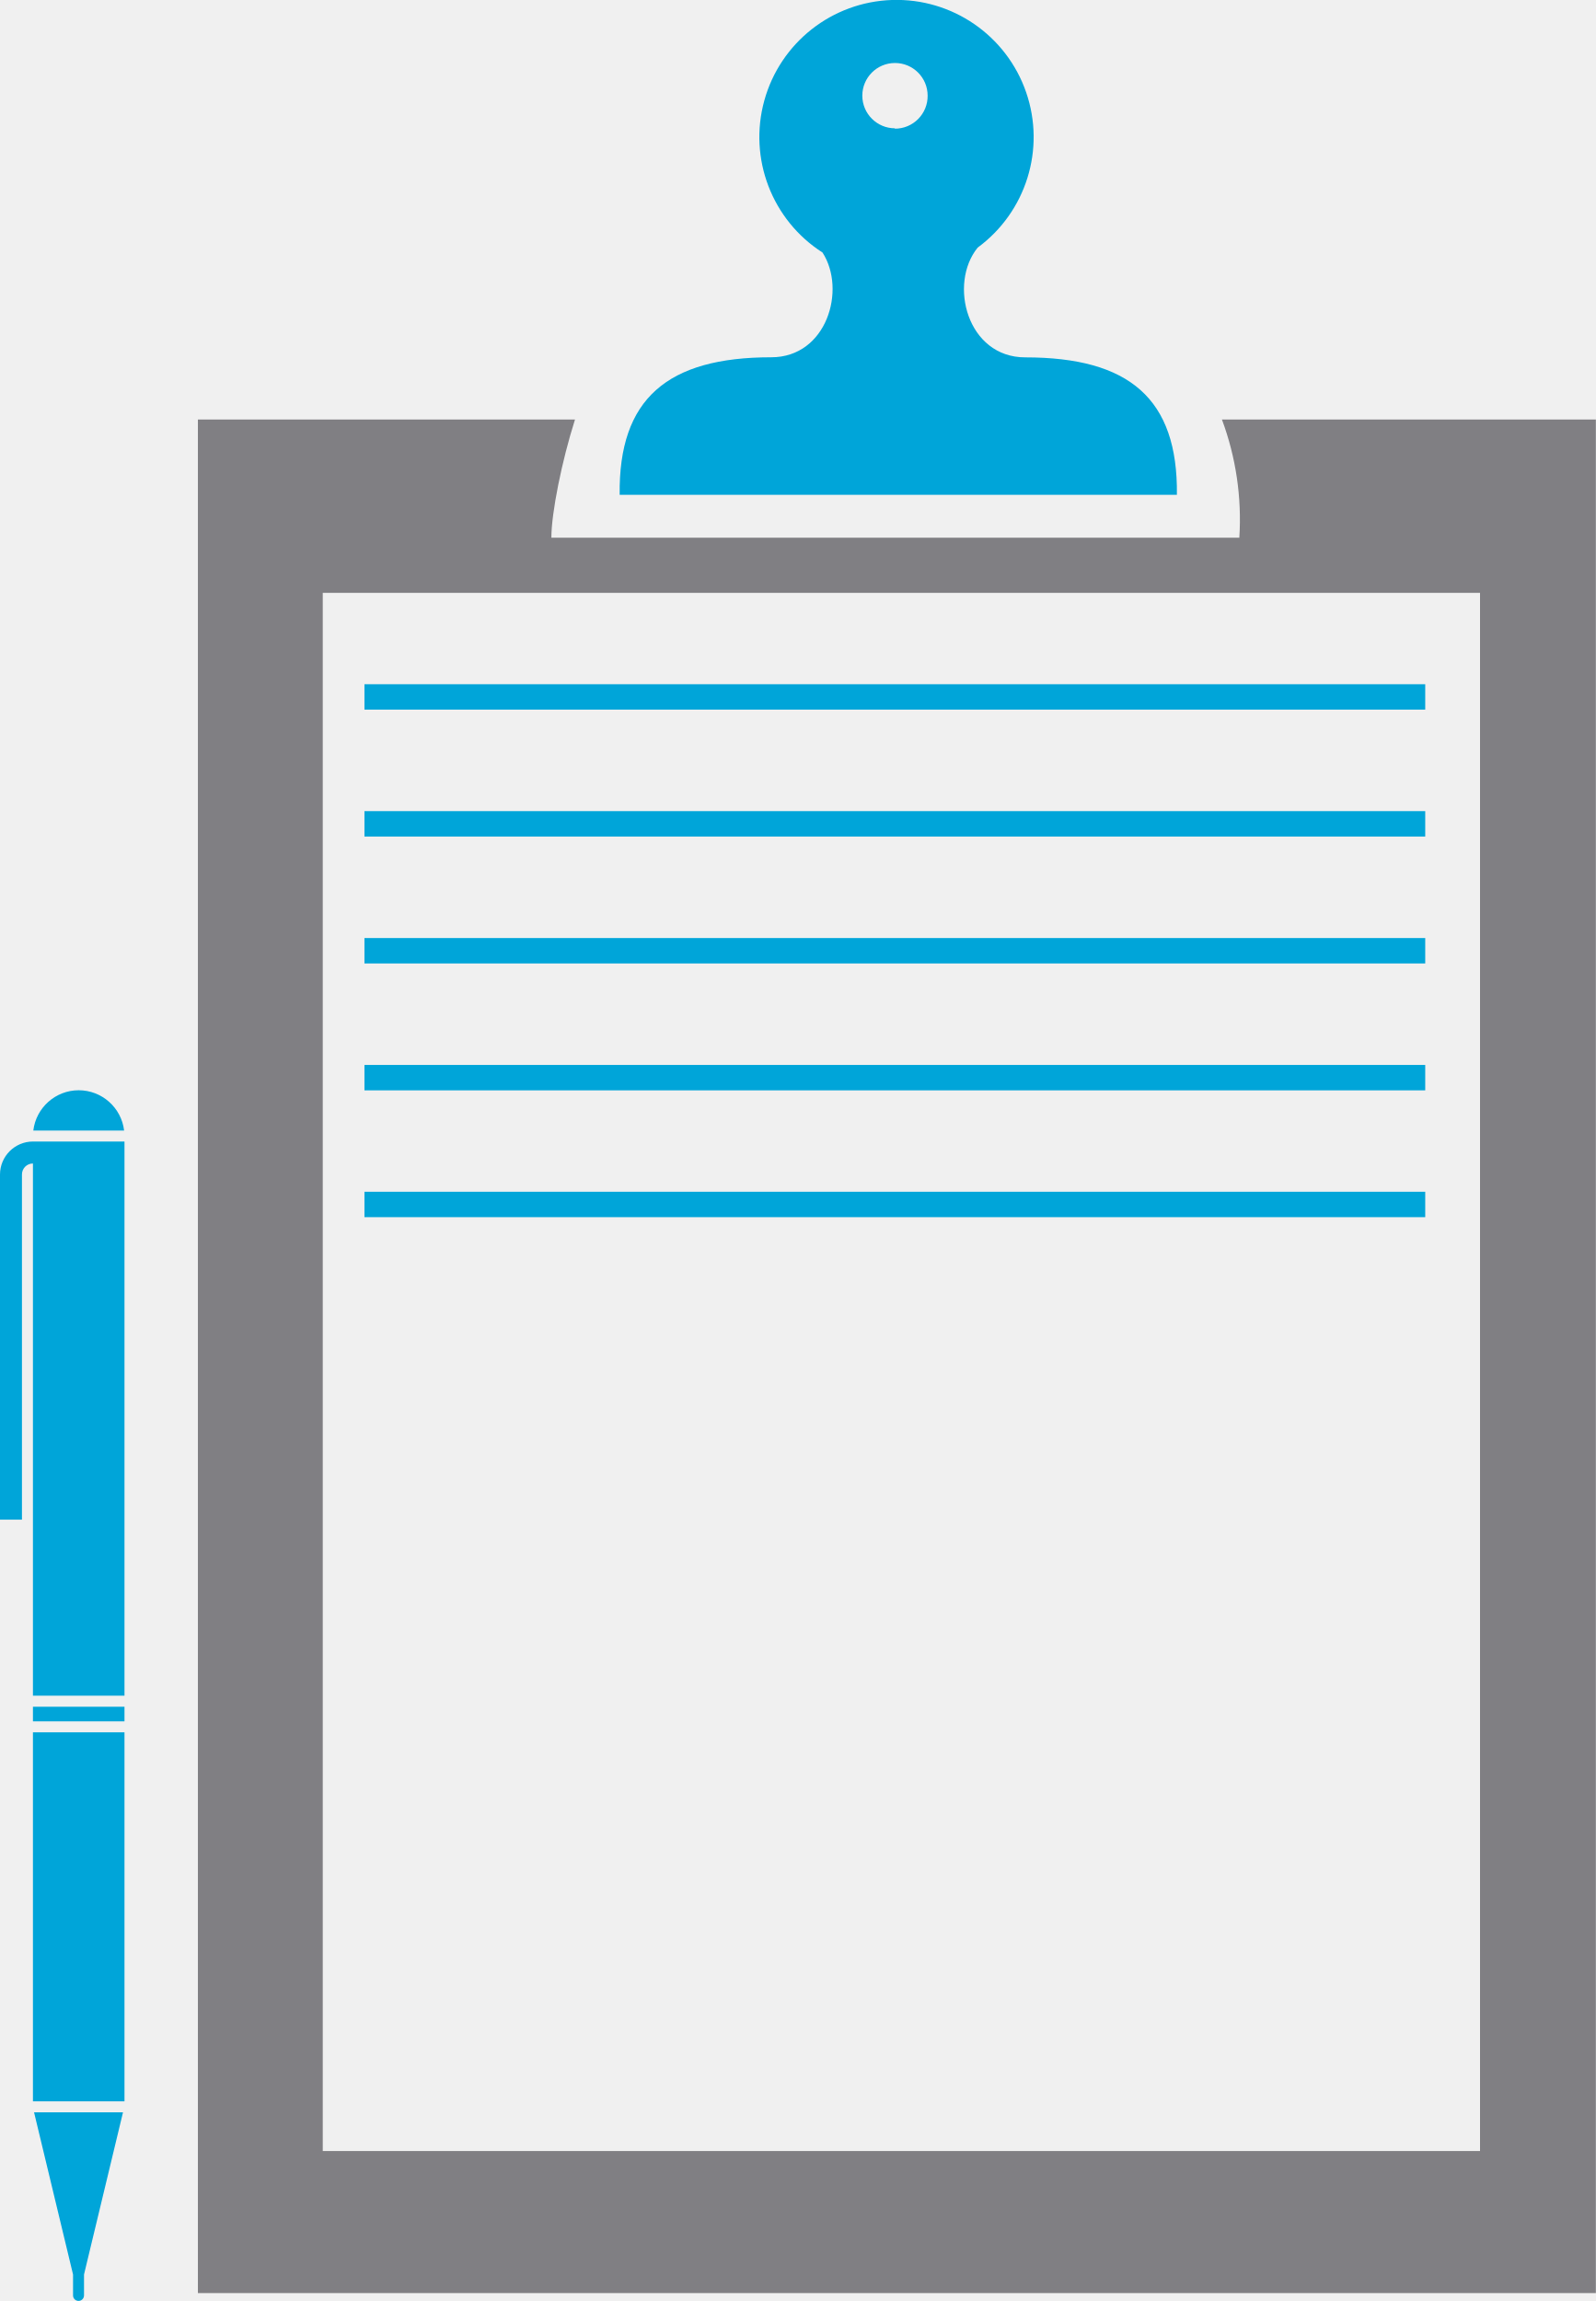
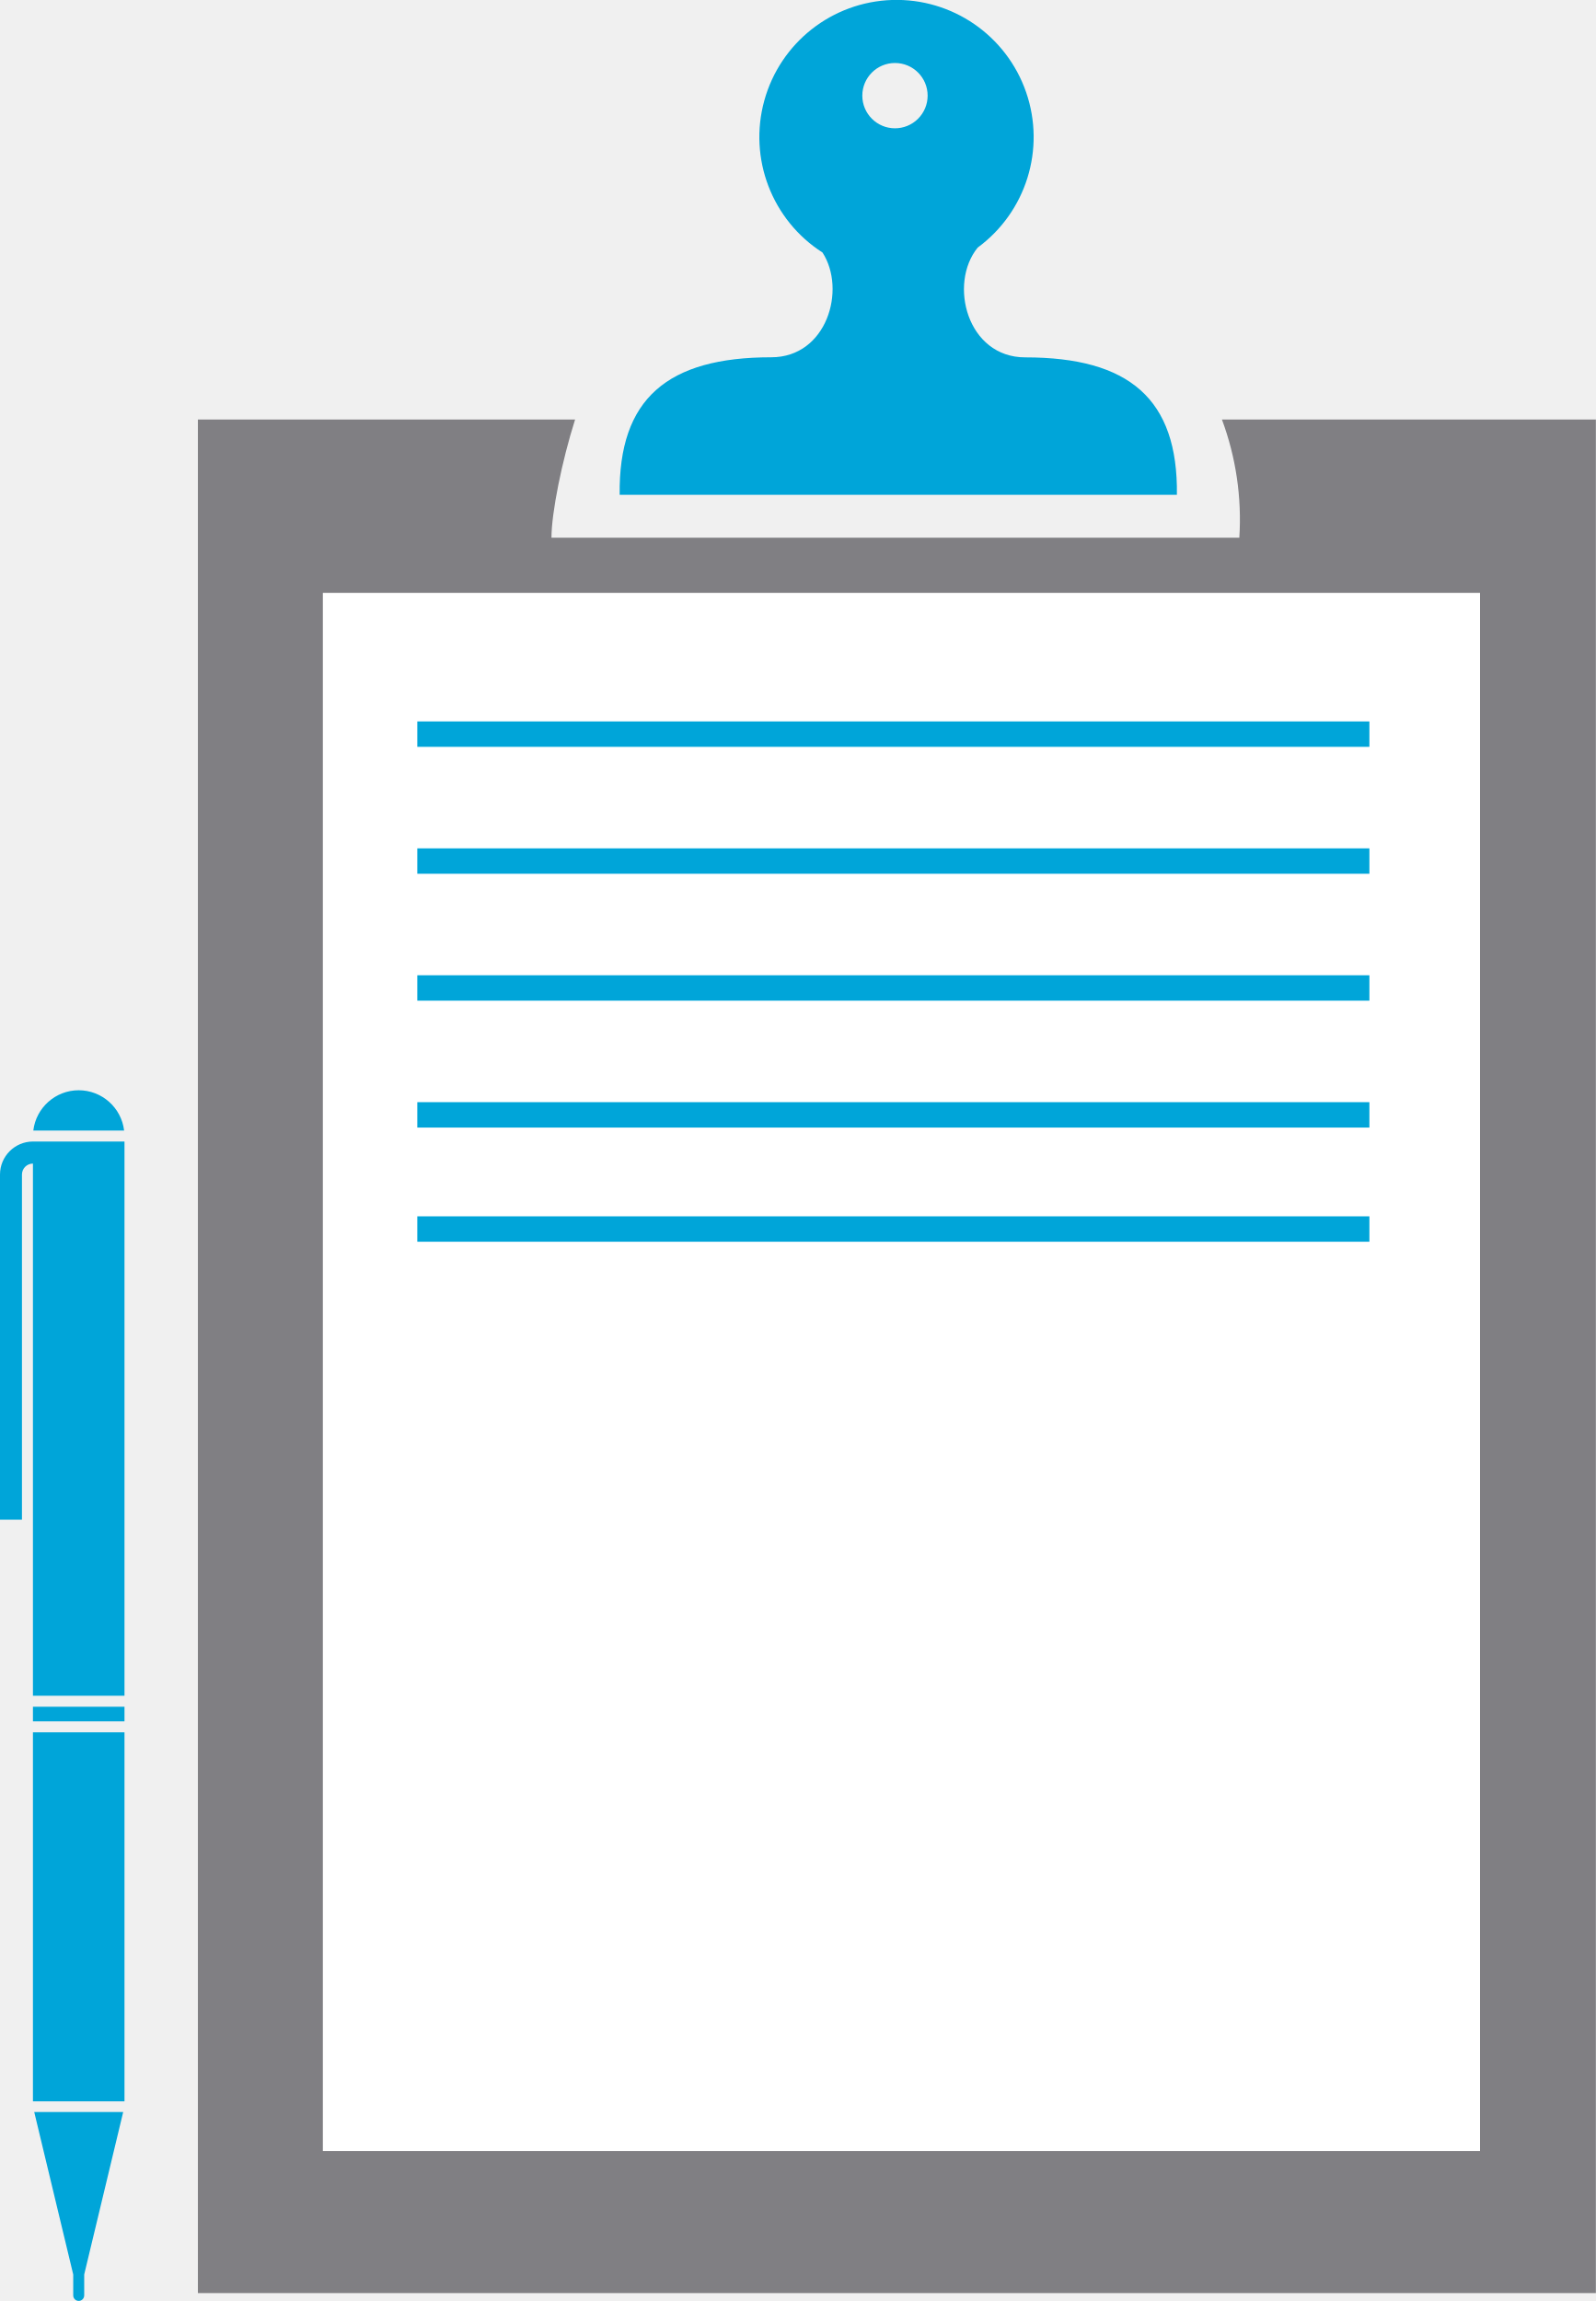
<svg xmlns="http://www.w3.org/2000/svg" id="Layer_1" data-name="Layer 1" viewBox="0 0 171.52 247.31">
  <defs>
-     <style>.cls-1{fill:#00a5d9;}.cls-2{fill:#807f83;}</style>
+     <style>.cls-1{fill:#807f83;}.cls-2{fill:#fff;}.cls-3{fill:#00a5d9;}</style>
  </defs>
-   <path class="cls-1" d="M319.34,191.58c-6.24,0-8.28-7.9-5.11-11.8a14.74,14.74,0,1,0-16.68.53c2.59,4,.46,11.26-5.5,11.26-11.16,0-16.43,4.45-16.3,14.78h59.89C335.76,196,330.5,191.58,319.34,191.58Zm-14-24.62a3.51,3.51,0,1,1,3.51-3.51A3.51,3.51,0,0,1,305.32,167Z" transform="translate(-209.15 -153.17)" />
-   <path class="cls-2" d="M340.48,198.26a30.79,30.79,0,0,1,1.87,12.7H268.41c0-2.66,1.12-8.24,2.54-12.7H230.42V399.63H380.67V198.26H340.48Zm27.74,186.1H243.84V216.89H368.22V384.36Z" transform="translate(-209.15 -153.17)" />
-   <rect class="cls-1" x="39.17" y="73.54" width="114.01" height="2.73" />
-   <rect class="cls-1" x="39.17" y="87.18" width="114.01" height="2.73" />
-   <rect class="cls-1" x="39.17" y="100.82" width="114.01" height="2.73" />
-   <rect class="cls-1" x="39.17" y="114.46" width="114.01" height="2.73" />
-   <rect class="cls-1" x="39.17" y="128.09" width="114.01" height="2.73" />
-   <rect class="cls-1" x="3.54" y="183.44" width="9.84" height="1.57" />
-   <path class="cls-1" d="M211.51,316.5V279.4a1.18,1.18,0,0,1,1.18-1.18h0v57.2h9.84V275.86h-9.84a3.55,3.55,0,0,0-3.54,3.54V316.5h2.36Z" transform="translate(-209.15 -153.17)" />
-   <rect class="cls-1" x="3.54" y="186.19" width="9.84" height="39.66" />
-   <path class="cls-1" d="M217,397.63v2.25a0.59,0.59,0,0,0,1.18,0v-2.25l4.19-17.43h-9.56Z" transform="translate(-209.15 -153.17)" />
-   <path class="cls-1" d="M217.61,270.35a4.92,4.92,0,0,0-4.88,4.33h9.76A4.92,4.92,0,0,0,217.61,270.35Z" transform="translate(-209.15 -153.17)" />
+   <path class="cls-1" d="M131.33,45.09a30.79,30.79,0,0,1,1.87,12.7H59.27c0-2.66,1.12-8.24,2.54-12.7H21.27V246.46H171.52V45.09H131.33Z" />
+   <rect class="cls-2" x="34.7" y="63.72" width="124.37" height="167.47" />
+   <path class="cls-3" d="M110.19,38.41c-6.24,0-8.28-7.9-5.11-11.8a14.74,14.74,0,1,0-16.68.53c2.59,4,.46,11.26-5.5,11.26-11.16,0-16.43,4.45-16.3,14.78h59.89C126.62,42.87,121.35,38.41,110.19,38.41Zm-14-24.62a3.51,3.51,0,1,1,3.51-3.51A3.51,3.51,0,0,1,96.17,13.79Z" />
+   <rect class="cls-3" x="44.85" y="77.54" width="102.33" height="2.73" />
+   <rect class="cls-3" x="44.85" y="91.18" width="102.33" height="2.73" />
+   <rect class="cls-3" x="44.85" y="104.82" width="102.33" height="2.73" />
+   <rect class="cls-3" x="44.85" y="118.46" width="102.33" height="2.73" />
+   <rect class="cls-3" x="44.85" y="130.73" width="102.33" height="2.73" />
+   <rect class="cls-3" x="3.54" y="183.44" width="9.84" height="1.57" />
+   <path class="cls-3" d="M2.36,163.33V126.24a1.18,1.18,0,0,1,1.18-1.18h0v57.2h9.84V122.69H3.54A3.55,3.55,0,0,0,0,126.24v37.09H2.36Z" />
+   <rect class="cls-3" x="3.54" y="186.19" width="9.84" height="39.66" />
+   <path class="cls-3" d="M7.87,244.46v2.25a0.59,0.59,0,0,0,1.18,0v-2.25L13.24,227H3.68Z" />
+   <path class="cls-3" d="M8.46,117.18a4.92,4.92,0,0,0-4.88,4.33h9.76A4.92,4.92,0,0,0,8.46,117.18Z" />
</svg>
